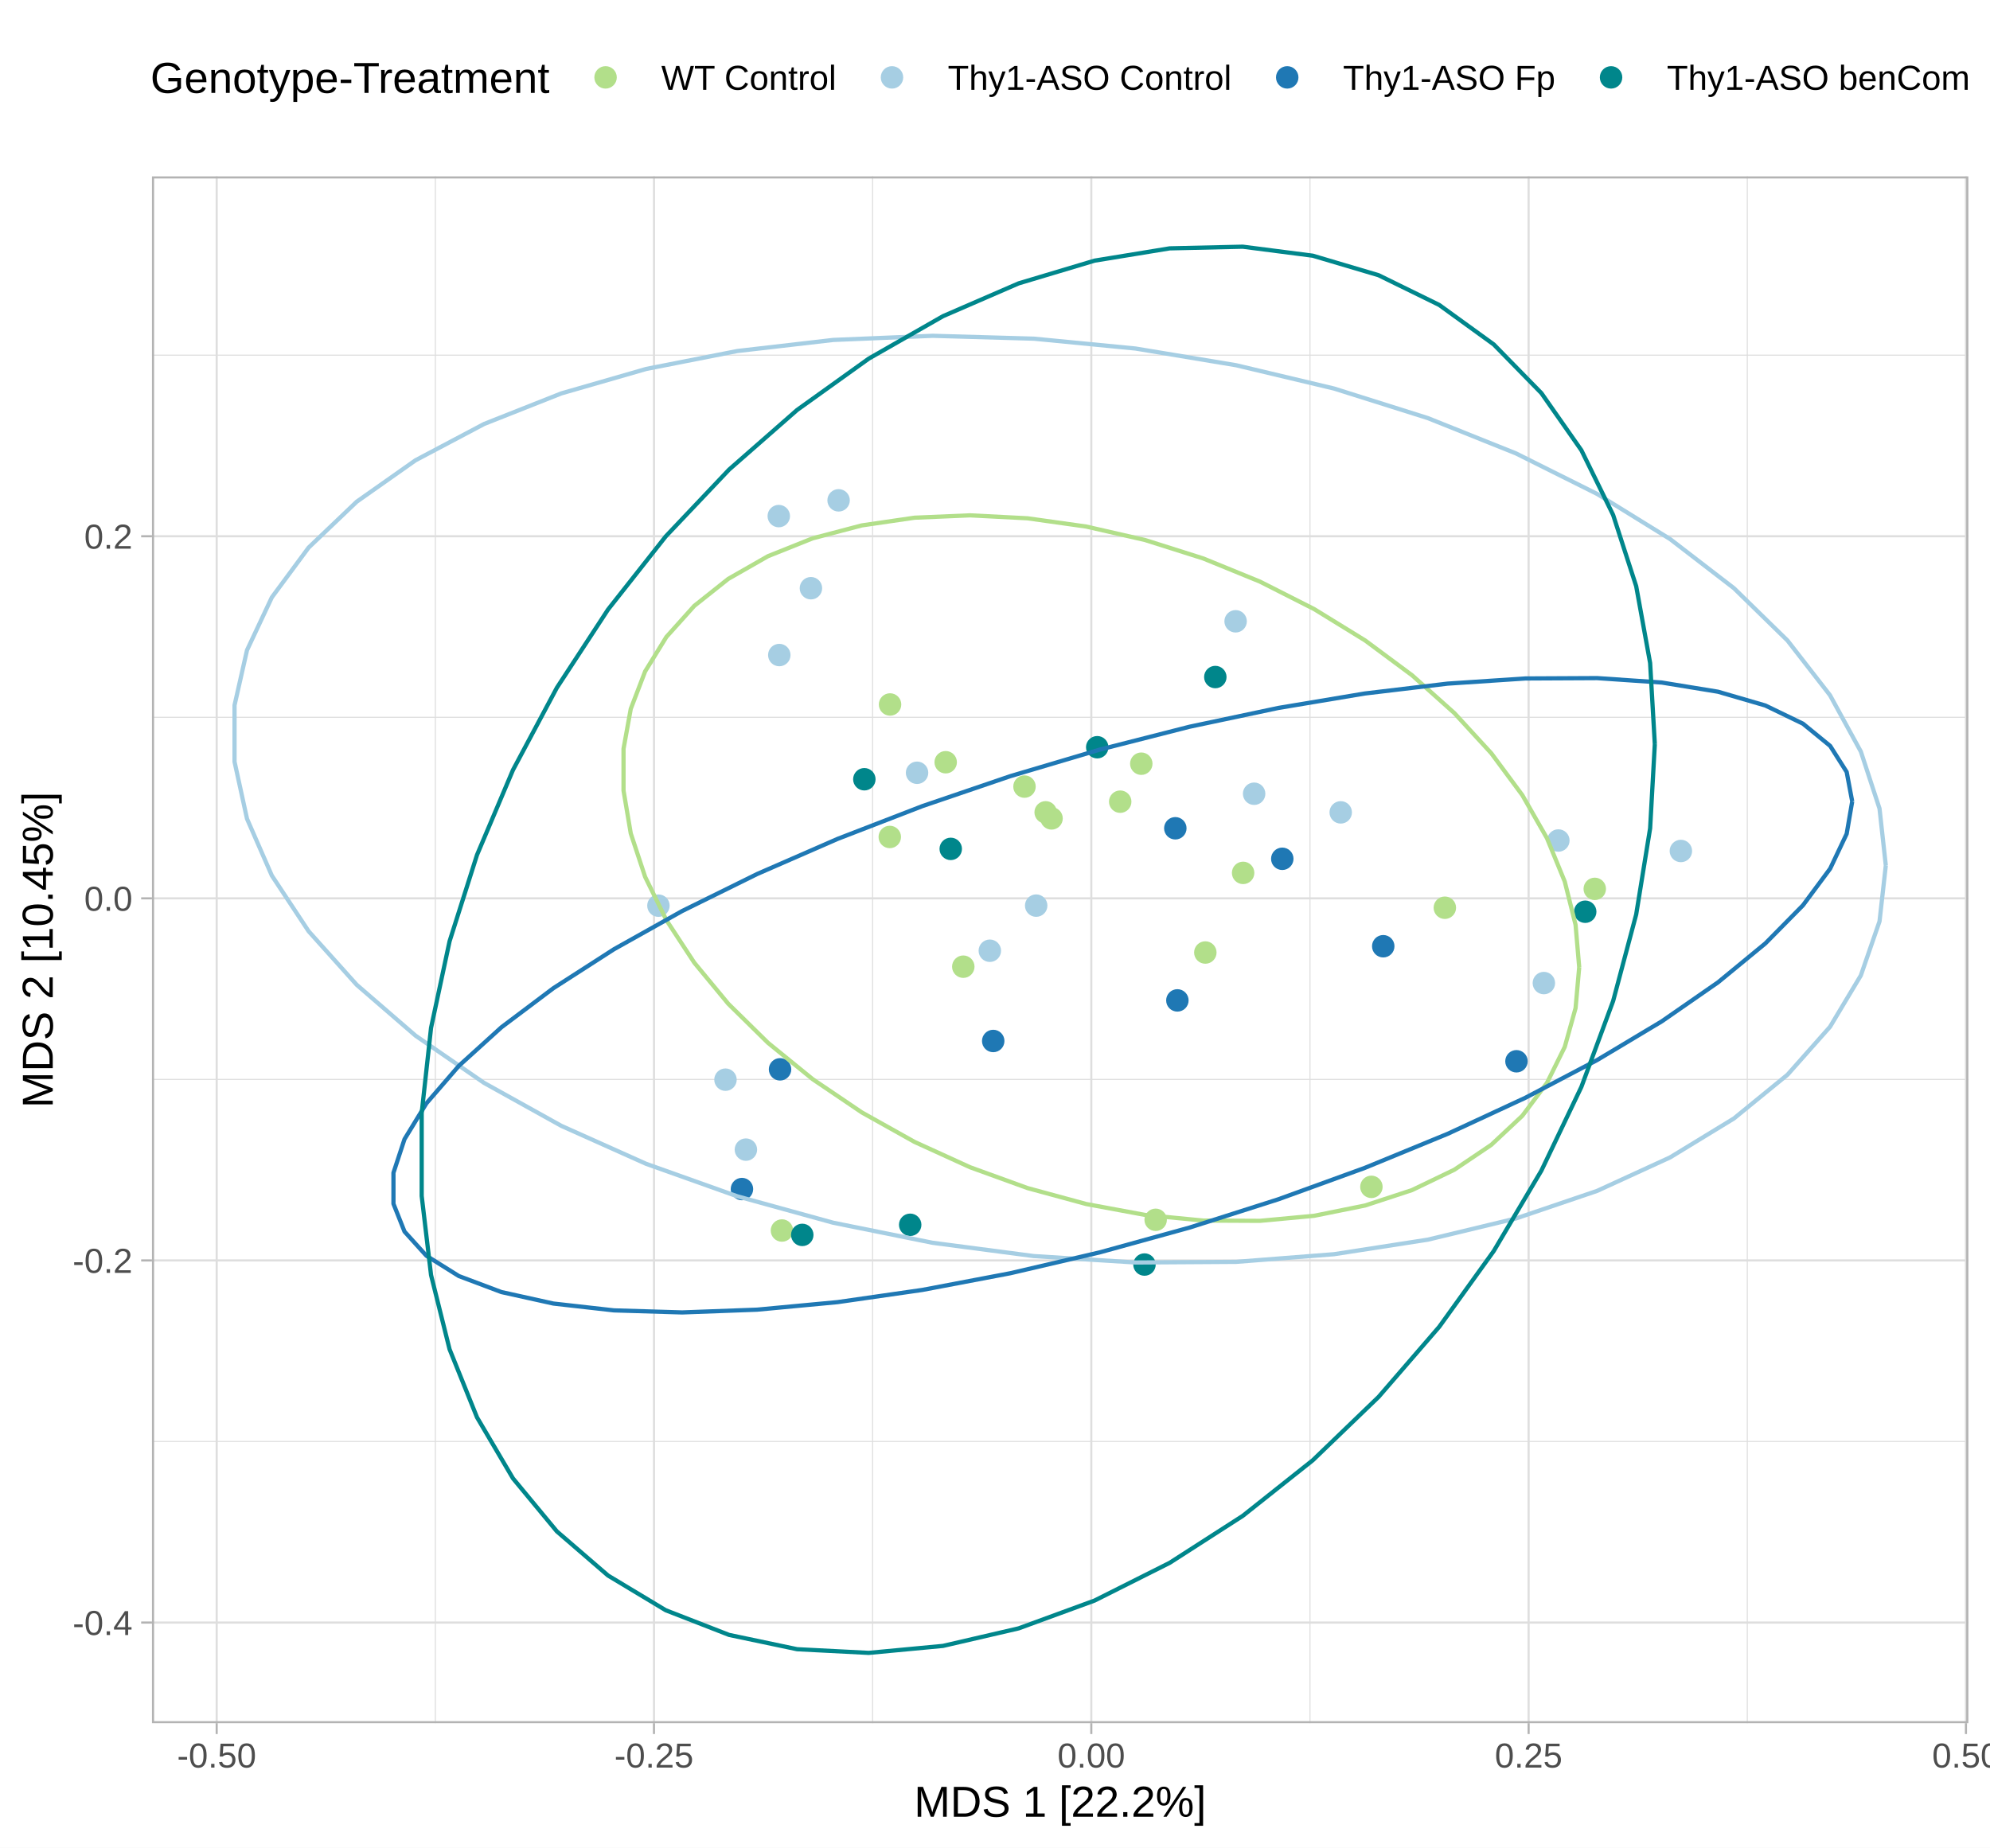
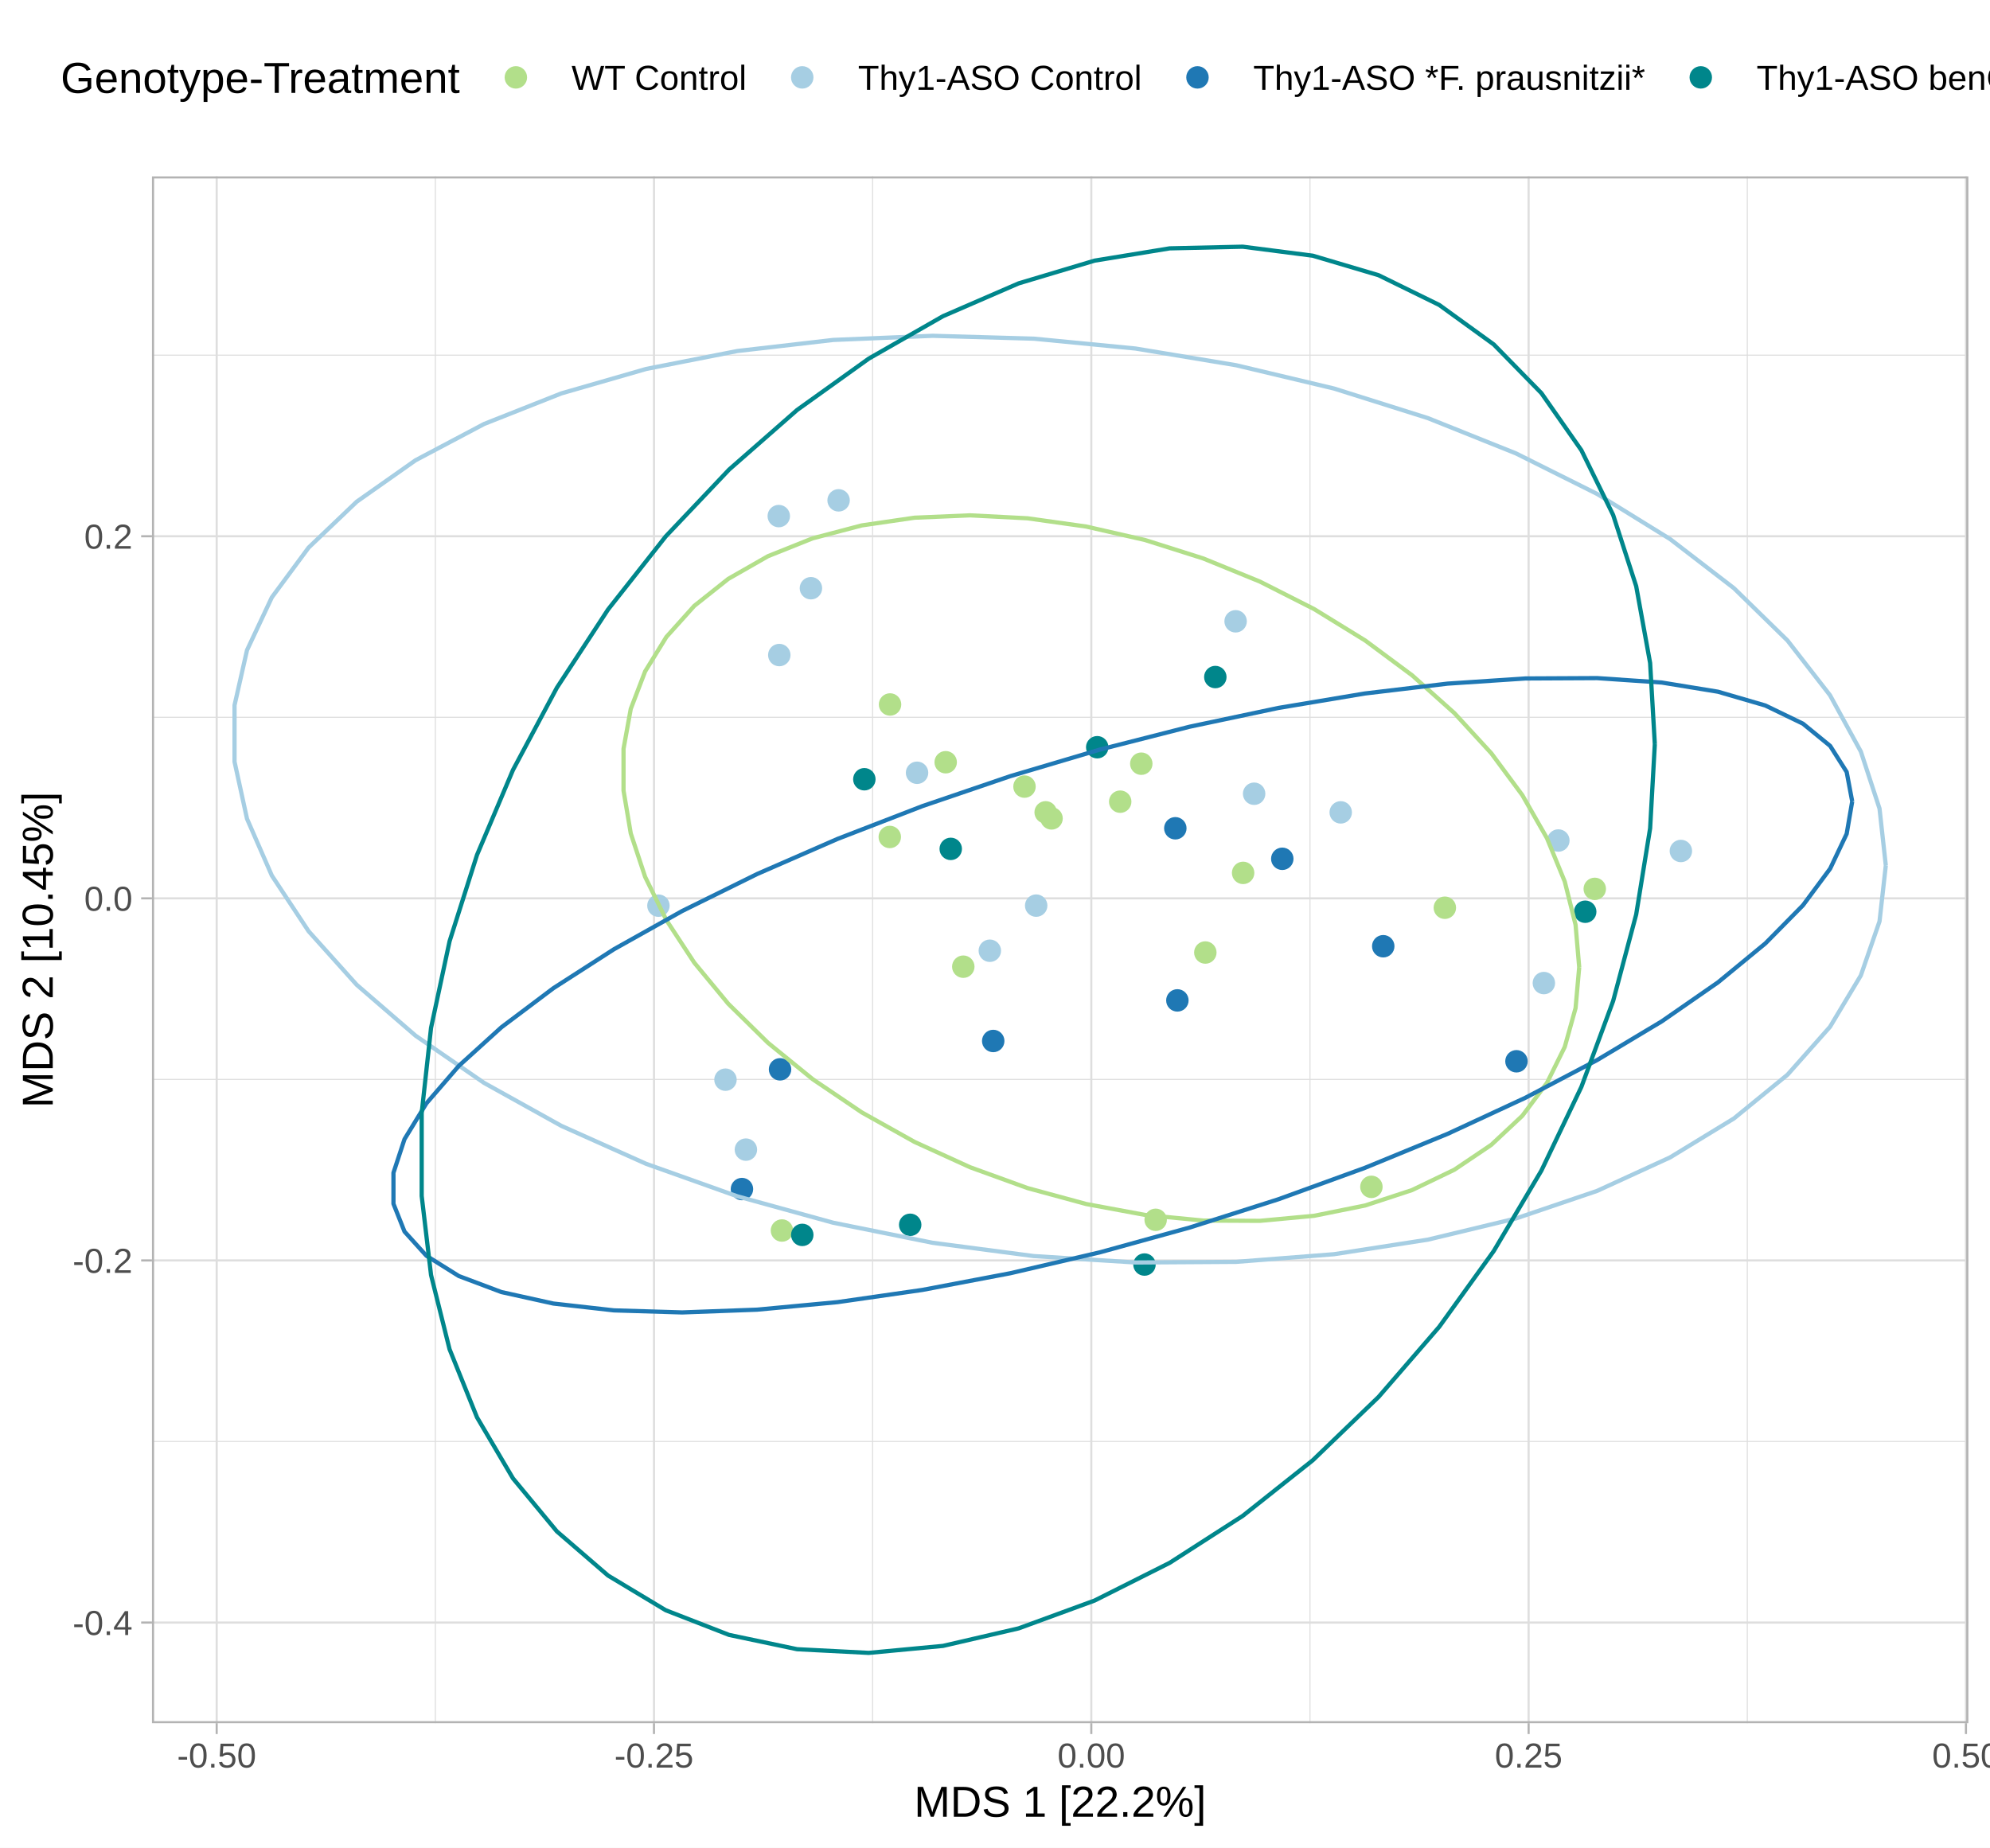
<svg xmlns="http://www.w3.org/2000/svg" width="504.00pt" height="468.00pt" viewBox="0 0 504.00 468.00">
  <g class="svglite">
    <defs>
      <style type="text/css">
    .svglite line, .svglite polyline, .svglite polygon, .svglite path, .svglite rect, .svglite circle {
      fill: none;
      stroke: #000000;
      stroke-linecap: round;
      stroke-linejoin: round;
      stroke-miterlimit: 10.00;
    }
    .svglite text {
      white-space: pre;
    }
    .svglite g.glyphgroup path {
      fill: inherit;
      stroke: none;
    }
  </style>
    </defs>
    <rect width="100%" height="100%" style="stroke: none; fill: #FFFFFF;" />
    <defs>
      <clipPath id="cpMC4wMHw1MDQuMDB8MC4wMHw0NjguMDA=">
        <rect x="0.00" y="0.00" width="504.00" height="468.00" />
      </clipPath>
    </defs>
    <g clip-path="url(#cpMC4wMHw1MDQuMDB8MC4wMHw0NjguMDA=)">
      <rect x="0.00" y="-0" width="504.00" height="468.00" style="stroke-width: 1.07; stroke: #FFFFFF; fill: #FFFFFF;" />
    </g>
    <defs>
      <clipPath id="cpMzguNDl8NDk4LjUyfDQ0LjY4fDQzNi41MA==">
        <rect x="38.49" y="44.68" width="460.03" height="391.83" />
      </clipPath>
    </defs>
    <g clip-path="url(#cpMzguNDl8NDk4LjUyfDQ0LjY4fDQzNi41MA==)">
      <rect x="38.49" y="44.68" width="460.03" height="391.83" style="stroke-width: 1.07; stroke: none; fill: #FFFFFF;" />
      <polyline points="38.49,365.14 498.52,365.14 " style="stroke-width: 0.27; stroke: #DEDEDE; stroke-linecap: butt;" />
      <polyline points="38.49,273.42 498.52,273.42 " style="stroke-width: 0.27; stroke: #DEDEDE; stroke-linecap: butt;" />
      <polyline points="38.49,181.70 498.52,181.70 " style="stroke-width: 0.27; stroke: #DEDEDE; stroke-linecap: butt;" />
      <polyline points="38.49,89.97 498.52,89.97 " style="stroke-width: 0.27; stroke: #DEDEDE; stroke-linecap: butt;" />
      <polyline points="110.26,436.50 110.26,44.68 " style="stroke-width: 0.27; stroke: #DEDEDE; stroke-linecap: butt;" />
      <polyline points="221.01,436.50 221.01,44.68 " style="stroke-width: 0.27; stroke: #DEDEDE; stroke-linecap: butt;" />
      <polyline points="331.77,436.50 331.77,44.68 " style="stroke-width: 0.27; stroke: #DEDEDE; stroke-linecap: butt;" />
      <polyline points="442.53,436.50 442.53,44.68 " style="stroke-width: 0.27; stroke: #DEDEDE; stroke-linecap: butt;" />
      <polyline points="38.49,411.01 498.52,411.01 " style="stroke-width: 0.53; stroke: #DEDEDE; stroke-linecap: butt;" />
      <polyline points="38.49,319.28 498.52,319.28 " style="stroke-width: 0.53; stroke: #DEDEDE; stroke-linecap: butt;" />
      <polyline points="38.49,227.56 498.52,227.56 " style="stroke-width: 0.53; stroke: #DEDEDE; stroke-linecap: butt;" />
      <polyline points="38.49,135.84 498.52,135.84 " style="stroke-width: 0.53; stroke: #DEDEDE; stroke-linecap: butt;" />
      <polyline points="54.88,436.50 54.88,44.68 " style="stroke-width: 0.53; stroke: #DEDEDE; stroke-linecap: butt;" />
      <polyline points="165.63,436.50 165.63,44.68 " style="stroke-width: 0.53; stroke: #DEDEDE; stroke-linecap: butt;" />
      <polyline points="276.39,436.50 276.39,44.68 " style="stroke-width: 0.53; stroke: #DEDEDE; stroke-linecap: butt;" />
      <polyline points="387.15,436.50 387.15,44.68 " style="stroke-width: 0.53; stroke: #DEDEDE; stroke-linecap: butt;" />
      <polyline points="497.91,436.50 497.91,44.68 " style="stroke-width: 0.53; stroke: #DEDEDE; stroke-linecap: butt;" />
      <circle cx="243.97" cy="244.87" r="2.49" style="stroke-width: 0.71; stroke: #B2DF8A; fill: #B2DF8A;" />
      <circle cx="347.33" cy="300.64" r="2.49" style="stroke-width: 0.71; stroke: #B2DF8A; fill: #B2DF8A;" />
      <circle cx="305.27" cy="241.28" r="2.49" style="stroke-width: 0.71; stroke: #B2DF8A; fill: #B2DF8A;" />
      <circle cx="266.32" cy="207.31" r="2.49" style="stroke-width: 0.71; stroke: #B2DF8A; fill: #B2DF8A;" />
      <circle cx="264.83" cy="205.77" r="2.49" style="stroke-width: 0.71; stroke: #B2DF8A; fill: #B2DF8A;" />
      <circle cx="225.35" cy="212.01" r="2.49" style="stroke-width: 0.71; stroke: #B2DF8A; fill: #B2DF8A;" />
      <circle cx="283.71" cy="203.07" r="2.49" style="stroke-width: 0.71; stroke: #B2DF8A; fill: #B2DF8A;" />
      <circle cx="314.84" cy="221.11" r="2.49" style="stroke-width: 0.71; stroke: #B2DF8A; fill: #B2DF8A;" />
      <circle cx="262.43" cy="229.40" r="2.49" style="stroke-width: 0.71; stroke: #A6CEE3; fill: #A6CEE3;" />
      <circle cx="166.76" cy="229.41" r="2.49" style="stroke-width: 0.71; stroke: #A6CEE3; fill: #A6CEE3;" />
      <circle cx="183.74" cy="273.49" r="2.49" style="stroke-width: 0.71; stroke: #A6CEE3; fill: #A6CEE3;" />
      <circle cx="188.91" cy="291.21" r="2.49" style="stroke-width: 0.71; stroke: #A6CEE3; fill: #A6CEE3;" />
      <circle cx="339.56" cy="205.78" r="2.49" style="stroke-width: 0.71; stroke: #A6CEE3; fill: #A6CEE3;" />
      <circle cx="212.39" cy="126.74" r="2.49" style="stroke-width: 0.71; stroke: #A6CEE3; fill: #A6CEE3;" />
      <circle cx="205.38" cy="149.00" r="2.49" style="stroke-width: 0.71; stroke: #A6CEE3; fill: #A6CEE3;" />
      <circle cx="197.24" cy="130.73" r="2.49" style="stroke-width: 0.71; stroke: #A6CEE3; fill: #A6CEE3;" />
      <circle cx="187.91" cy="301.20" r="2.49" style="stroke-width: 0.71; stroke: #1F78B4; fill: #1F78B4;" />
      <circle cx="197.56" cy="270.87" r="2.49" style="stroke-width: 0.71; stroke: #1F78B4; fill: #1F78B4;" />
      <circle cx="251.55" cy="263.69" r="2.49" style="stroke-width: 0.71; stroke: #1F78B4; fill: #1F78B4;" />
      <circle cx="298.19" cy="253.41" r="2.49" style="stroke-width: 0.71; stroke: #1F78B4; fill: #1F78B4;" />
      <circle cx="324.76" cy="217.54" r="2.49" style="stroke-width: 0.71; stroke: #1F78B4; fill: #1F78B4;" />
      <circle cx="297.67" cy="209.81" r="2.49" style="stroke-width: 0.71; stroke: #1F78B4; fill: #1F78B4;" />
      <circle cx="384.07" cy="268.83" r="2.49" style="stroke-width: 0.71; stroke: #1F78B4; fill: #1F78B4;" />
      <circle cx="350.33" cy="239.69" r="2.49" style="stroke-width: 0.71; stroke: #1F78B4; fill: #1F78B4;" />
      <circle cx="292.69" cy="308.99" r="2.49" style="stroke-width: 0.71; stroke: #B2DF8A; fill: #B2DF8A;" />
      <circle cx="198.04" cy="311.70" r="2.49" style="stroke-width: 0.71; stroke: #B2DF8A; fill: #B2DF8A;" />
      <circle cx="239.51" cy="193.08" r="2.49" style="stroke-width: 0.71; stroke: #B2DF8A; fill: #B2DF8A;" />
      <circle cx="289.05" cy="193.45" r="2.49" style="stroke-width: 0.71; stroke: #B2DF8A; fill: #B2DF8A;" />
      <circle cx="259.47" cy="199.25" r="2.49" style="stroke-width: 0.71; stroke: #B2DF8A; fill: #B2DF8A;" />
      <circle cx="365.93" cy="229.94" r="2.49" style="stroke-width: 0.71; stroke: #B2DF8A; fill: #B2DF8A;" />
      <circle cx="403.90" cy="225.16" r="2.49" style="stroke-width: 0.71; stroke: #B2DF8A; fill: #B2DF8A;" />
      <circle cx="225.42" cy="178.45" r="2.49" style="stroke-width: 0.71; stroke: #B2DF8A; fill: #B2DF8A;" />
      <circle cx="232.26" cy="195.75" r="2.49" style="stroke-width: 0.71; stroke: #A6CEE3; fill: #A6CEE3;" />
      <circle cx="391.01" cy="249.02" r="2.49" style="stroke-width: 0.71; stroke: #A6CEE3; fill: #A6CEE3;" />
      <circle cx="197.37" cy="165.93" r="2.49" style="stroke-width: 0.71; stroke: #A6CEE3; fill: #A6CEE3;" />
      <circle cx="250.69" cy="240.83" r="2.49" style="stroke-width: 0.71; stroke: #A6CEE3; fill: #A6CEE3;" />
      <circle cx="317.63" cy="201.06" r="2.49" style="stroke-width: 0.71; stroke: #A6CEE3; fill: #A6CEE3;" />
      <circle cx="425.71" cy="215.56" r="2.49" style="stroke-width: 0.71; stroke: #A6CEE3; fill: #A6CEE3;" />
      <circle cx="312.94" cy="157.38" r="2.49" style="stroke-width: 0.71; stroke: #A6CEE3; fill: #A6CEE3;" />
      <circle cx="394.68" cy="212.91" r="2.49" style="stroke-width: 0.71; stroke: #A6CEE3; fill: #A6CEE3;" />
      <circle cx="240.79" cy="215.03" r="2.49" style="stroke-width: 0.71; stroke: #00868B; fill: #00868B;" />
      <circle cx="230.52" cy="310.25" r="2.49" style="stroke-width: 0.71; stroke: #00868B; fill: #00868B;" />
      <circle cx="289.86" cy="320.32" r="2.49" style="stroke-width: 0.71; stroke: #00868B; fill: #00868B;" />
      <circle cx="203.19" cy="312.81" r="2.49" style="stroke-width: 0.71; stroke: #00868B; fill: #00868B;" />
      <circle cx="277.89" cy="189.28" r="2.49" style="stroke-width: 0.71; stroke: #00868B; fill: #00868B;" />
      <circle cx="218.91" cy="197.39" r="2.49" style="stroke-width: 0.71; stroke: #00868B; fill: #00868B;" />
      <circle cx="401.48" cy="230.95" r="2.49" style="stroke-width: 0.71; stroke: #00868B; fill: #00868B;" />
      <circle cx="307.80" cy="171.50" r="2.49" style="stroke-width: 0.71; stroke: #00868B; fill: #00868B;" />
      <polyline points="399.96,245.01 399.04,234.27 396.30,223.31 391.78,212.30 385.55,201.41 377.69,190.80 368.34,180.63 357.64,171.06 345.74,162.23 332.82,154.28 319.09,147.32 304.74,141.46 290.00,136.79 275.10,133.38 260.24,131.29 245.68,130.54 231.61,131.14 218.26,133.09 205.83,136.36 194.50,140.89 184.45,146.63 175.84,153.47 168.78,161.33 163.39,170.07 159.75,179.57 157.92,189.68 157.92,200.25 159.75,211.11 163.39,222.12 168.78,233.09 175.84,243.86 184.45,254.27 194.50,264.15 205.83,273.37 218.26,281.78 231.61,289.25 245.68,295.67 260.24,300.95 275.10,304.99 290.00,307.75 304.74,309.18 319.09,309.25 332.82,307.97 345.74,305.36 357.64,301.45 368.34,296.30 377.69,290.00 385.55,282.64 391.78,274.33 396.30,265.19 399.04,255.36 399.96,245.01 " style="stroke-width: 1.07; stroke: #B2DF8A; stroke-linecap: butt;" />
      <polyline points="477.61,219.24 476.02,204.82 471.29,190.38 463.48,176.11 452.71,162.25 439.14,148.99 422.98,136.55 404.48,125.11 383.92,114.84 361.60,105.90 337.87,98.42 313.08,92.52 287.62,88.29 261.86,85.79 236.20,85.06 211.03,86.11 186.72,88.92 163.65,93.46 142.17,99.65 122.60,107.40 105.24,116.59 90.35,127.08 78.16,138.71 68.85,151.31 62.56,164.69 59.40,178.64 59.40,192.96 62.56,207.41 68.85,221.80 78.16,235.89 90.35,249.47 105.24,262.34 122.60,274.31 142.17,285.19 163.65,294.81 186.72,303.03 211.03,309.73 236.20,314.81 261.86,318.18 287.62,319.80 313.08,319.64 337.87,317.70 361.60,314.02 383.92,308.65 404.48,301.67 422.98,293.18 439.14,283.32 452.71,272.24 463.48,260.10 471.29,247.08 476.02,233.39 477.61,219.24 " style="stroke-width: 1.07; stroke: #A6CEE3; stroke-linecap: butt;" />
      <polyline points="469.10,203.01 467.70,195.55 463.52,188.95 456.62,183.31 447.10,178.71 435.12,175.22 420.85,172.89 404.50,171.77 386.34,171.86 366.62,173.17 345.65,175.67 323.76,179.33 301.26,184.09 278.51,189.89 255.84,196.62 233.60,204.20 212.13,212.50 191.75,221.40 172.77,230.77 155.48,240.46 140.15,250.32 126.99,260.22 116.22,269.98 108.00,279.48 102.45,288.56 99.65,297.08 99.65,304.93 102.45,311.97 108.00,318.10 116.22,323.24 126.99,327.29 140.15,330.20 155.48,331.93 172.77,332.45 191.75,331.75 212.13,329.84 233.60,326.75 255.84,322.53 278.51,317.24 301.26,310.96 323.76,303.79 345.65,295.84 366.62,287.22 386.34,278.07 404.50,268.52 420.85,258.73 435.12,248.83 447.10,238.98 456.62,229.33 463.52,220.03 467.70,211.21 469.10,203.01 " style="stroke-width: 1.07; stroke: #1F78B4; stroke-linecap: butt;" />
      <polyline points="419.11,188.49 417.92,167.94 414.39,148.49 408.55,130.44 400.51,114.05 390.38,99.58 378.32,87.25 364.50,77.24 349.14,69.71 332.48,64.77 314.75,62.49 296.24,62.91 277.23,66.02 257.99,71.78 238.83,80.09 220.03,90.84 201.88,103.85 184.66,118.94 168.61,135.87 154.00,154.39 141.03,174.22 129.92,195.04 120.81,216.56 113.86,238.44 109.17,260.36 106.80,281.97 106.80,302.95 109.17,322.99 113.86,341.78 120.81,359.03 129.92,374.49 141.03,387.91 154.00,399.10 168.61,407.89 184.66,414.14 201.88,417.76 220.03,418.69 238.83,416.92 257.99,412.48 277.23,405.43 296.24,395.88 314.75,383.98 332.48,369.90 349.14,353.86 364.50,336.10 378.32,316.89 390.38,296.53 400.51,275.32 408.55,253.57 414.39,231.64 417.92,209.83 419.11,188.49 " style="stroke-width: 1.07; stroke: #00868B; stroke-linecap: butt;" />
      <rect x="38.49" y="44.68" width="460.03" height="391.83" style="stroke-width: 1.07; stroke: #B3B3B3;" />
    </g>
    <g clip-path="url(#cpMC4wMHw1MDQuMDB8MC4wMHw0NjguMDA=)">
      <text x="33.56" y="414.16" text-anchor="end" style="font-size: 8.80px;fill: #4D4D4D; font-family: &quot;Arial&quot;;" textLength="15.14px" lengthAdjust="spacingAndGlyphs">-0.4</text>
      <text x="33.56" y="322.43" text-anchor="end" style="font-size: 8.80px;fill: #4D4D4D; font-family: &quot;Arial&quot;;" textLength="15.14px" lengthAdjust="spacingAndGlyphs">-0.2</text>
      <text x="33.56" y="230.71" text-anchor="end" style="font-size: 8.80px;fill: #4D4D4D; font-family: &quot;Arial&quot;;" textLength="12.22px" lengthAdjust="spacingAndGlyphs">0.0</text>
      <text x="33.56" y="138.99" text-anchor="end" style="font-size: 8.80px;fill: #4D4D4D; font-family: &quot;Arial&quot;;" textLength="12.22px" lengthAdjust="spacingAndGlyphs">0.2</text>
      <polyline points="35.75,411.01 38.49,411.01 " style="stroke-width: 0.53; stroke: #B3B3B3; stroke-linecap: butt;" />
      <polyline points="35.75,319.28 38.49,319.28 " style="stroke-width: 0.53; stroke: #B3B3B3; stroke-linecap: butt;" />
      <polyline points="35.75,227.56 38.49,227.56 " style="stroke-width: 0.53; stroke: #B3B3B3; stroke-linecap: butt;" />
      <polyline points="35.75,135.84 38.49,135.84 " style="stroke-width: 0.53; stroke: #B3B3B3; stroke-linecap: butt;" />
      <polyline points="54.88,439.24 54.88,436.50 " style="stroke-width: 0.53; stroke: #B3B3B3; stroke-linecap: butt;" />
      <polyline points="165.63,439.24 165.63,436.50 " style="stroke-width: 0.53; stroke: #B3B3B3; stroke-linecap: butt;" />
      <polyline points="276.39,439.24 276.39,436.50 " style="stroke-width: 0.53; stroke: #B3B3B3; stroke-linecap: butt;" />
      <polyline points="387.15,439.24 387.15,436.50 " style="stroke-width: 0.53; stroke: #B3B3B3; stroke-linecap: butt;" />
      <polyline points="497.91,439.24 497.91,436.50 " style="stroke-width: 0.53; stroke: #B3B3B3; stroke-linecap: butt;" />
      <text x="54.88" y="447.74" text-anchor="middle" style="font-size: 8.80px;fill: #4D4D4D; font-family: &quot;Arial&quot;;" textLength="20.03px" lengthAdjust="spacingAndGlyphs">-0.50</text>
      <text x="165.63" y="447.74" text-anchor="middle" style="font-size: 8.80px;fill: #4D4D4D; font-family: &quot;Arial&quot;;" textLength="20.03px" lengthAdjust="spacingAndGlyphs">-0.25</text>
      <text x="276.39" y="447.74" text-anchor="middle" style="font-size: 8.80px;fill: #4D4D4D; font-family: &quot;Arial&quot;;" textLength="17.11px" lengthAdjust="spacingAndGlyphs">0.00</text>
      <text x="387.15" y="447.74" text-anchor="middle" style="font-size: 8.80px;fill: #4D4D4D; font-family: &quot;Arial&quot;;" textLength="17.11px" lengthAdjust="spacingAndGlyphs">0.25</text>
      <text x="497.91" y="447.74" text-anchor="middle" style="font-size: 8.80px;fill: #4D4D4D; font-family: &quot;Arial&quot;;" textLength="17.11px" lengthAdjust="spacingAndGlyphs">0.50</text>
      <text x="268.50" y="460.20" text-anchor="middle" style="font-size: 11.00px; font-family: &quot;Arial&quot;;" textLength="74.03px" lengthAdjust="spacingAndGlyphs">MDS 1 [22.2%]</text>
      <text transform="translate(13.36,240.59) rotate(-90)" text-anchor="middle" style="font-size: 11.00px; font-family: &quot;Arial&quot;;" textLength="80.16px" lengthAdjust="spacingAndGlyphs">MDS 2 [10.45%]</text>
-       <rect x="32.62" y="5.48" width="471.77" height="28.24" style="stroke-width: 1.07; stroke: none; fill: #FFFFFF;" />
-       <text x="38.10" y="23.54" style="font-size: 11.00px; font-family: &quot;Arial&quot;;" textLength="101.16px" lengthAdjust="spacingAndGlyphs">Genotype-Treatment</text>
-       <rect x="144.73" y="10.96" width="17.28" height="17.28" style="stroke-width: 1.07; stroke: none; fill: #FFFFFF;" />
-       <circle cx="153.37" cy="19.60" r="2.49" style="stroke-width: 0.71; stroke: #B2DF8A; fill: #B2DF8A;" />
-       <rect x="217.27" y="10.96" width="17.28" height="17.28" style="stroke-width: 1.07; stroke: none; fill: #FFFFFF;" />
-       <circle cx="225.91" cy="19.60" r="2.49" style="stroke-width: 0.71; stroke: #A6CEE3; fill: #A6CEE3;" />
-       <rect x="317.37" y="10.96" width="17.28" height="17.28" style="stroke-width: 1.07; stroke: none; fill: #FFFFFF;" />
-       <circle cx="326.01" cy="19.60" r="2.49" style="stroke-width: 0.71; stroke: #1F78B4; fill: #1F78B4;" />
-       <rect x="399.39" y="10.96" width="17.28" height="17.28" style="stroke-width: 1.07; stroke: none; fill: #FFFFFF;" />
-       <circle cx="408.03" cy="19.60" r="2.49" style="stroke-width: 0.71; stroke: #00868B; fill: #00868B;" />
-       <text x="167.49" y="22.75" style="font-size: 8.80px; font-family: &quot;Arial&quot;;" textLength="44.30px" lengthAdjust="spacingAndGlyphs">WT Control</text>
-       <text x="240.03" y="22.75" style="font-size: 8.80px; font-family: &quot;Arial&quot;;" textLength="71.86px" lengthAdjust="spacingAndGlyphs">Thy1-ASO Control</text>
-       <text x="340.13" y="22.75" style="font-size: 8.80px; font-family: &quot;Arial&quot;;" textLength="53.78px" lengthAdjust="spacingAndGlyphs">Thy1-ASO Fp</text>
-       <text x="422.15" y="22.75" style="font-size: 8.80px; font-family: &quot;Arial&quot;;" textLength="76.77px" lengthAdjust="spacingAndGlyphs">Thy1-ASO benCom</text>
+       <rect x="9.89" y="5.48" width="517.23" height="28.24" style="stroke-width: 1.07; stroke: none; fill: #FFFFFF;" />
+       <text x="15.37" y="23.54" style="font-size: 11.00px; font-family: &quot;Arial&quot;;" textLength="101.16px" lengthAdjust="spacingAndGlyphs">Genotype-Treatment</text>
+       <rect x="122.01" y="10.96" width="17.28" height="17.28" style="stroke-width: 1.07; stroke: none; fill: #FFFFFF;" />
+       <circle cx="130.65" cy="19.60" r="2.49" style="stroke-width: 0.71; stroke: #B2DF8A; fill: #B2DF8A;" />
+       <rect x="194.54" y="10.96" width="17.28" height="17.28" style="stroke-width: 1.07; stroke: none; fill: #FFFFFF;" />
+       <circle cx="203.18" cy="19.60" r="2.49" style="stroke-width: 0.71; stroke: #A6CEE3; fill: #A6CEE3;" />
+       <rect x="294.64" y="10.96" width="17.28" height="17.28" style="stroke-width: 1.07; stroke: none; fill: #FFFFFF;" />
+       <circle cx="303.28" cy="19.60" r="2.49" style="stroke-width: 0.71; stroke: #1F78B4; fill: #1F78B4;" />
+       <rect x="422.11" y="10.96" width="17.28" height="17.28" style="stroke-width: 1.07; stroke: none; fill: #FFFFFF;" />
+       <circle cx="430.75" cy="19.60" r="2.49" style="stroke-width: 0.71; stroke: #00868B; fill: #00868B;" />
+       <text x="144.76" y="22.75" style="font-size: 8.80px; font-family: &quot;Arial&quot;;" textLength="44.30px" lengthAdjust="spacingAndGlyphs">WT Control</text>
+       <text x="217.30" y="22.75" style="font-size: 8.80px; font-family: &quot;Arial&quot;;" textLength="71.86px" lengthAdjust="spacingAndGlyphs">Thy1-ASO Control</text>
+       <text x="317.40" y="22.75" style="font-size: 8.80px; font-family: &quot;Arial&quot;;" textLength="99.23px" lengthAdjust="spacingAndGlyphs">Thy1-ASO *F. prausnitzii*</text>
+       <text x="444.87" y="22.75" style="font-size: 8.80px; font-family: &quot;Arial&quot;;" textLength="76.77px" lengthAdjust="spacingAndGlyphs">Thy1-ASO benCom</text>
    </g>
  </g>
</svg>
